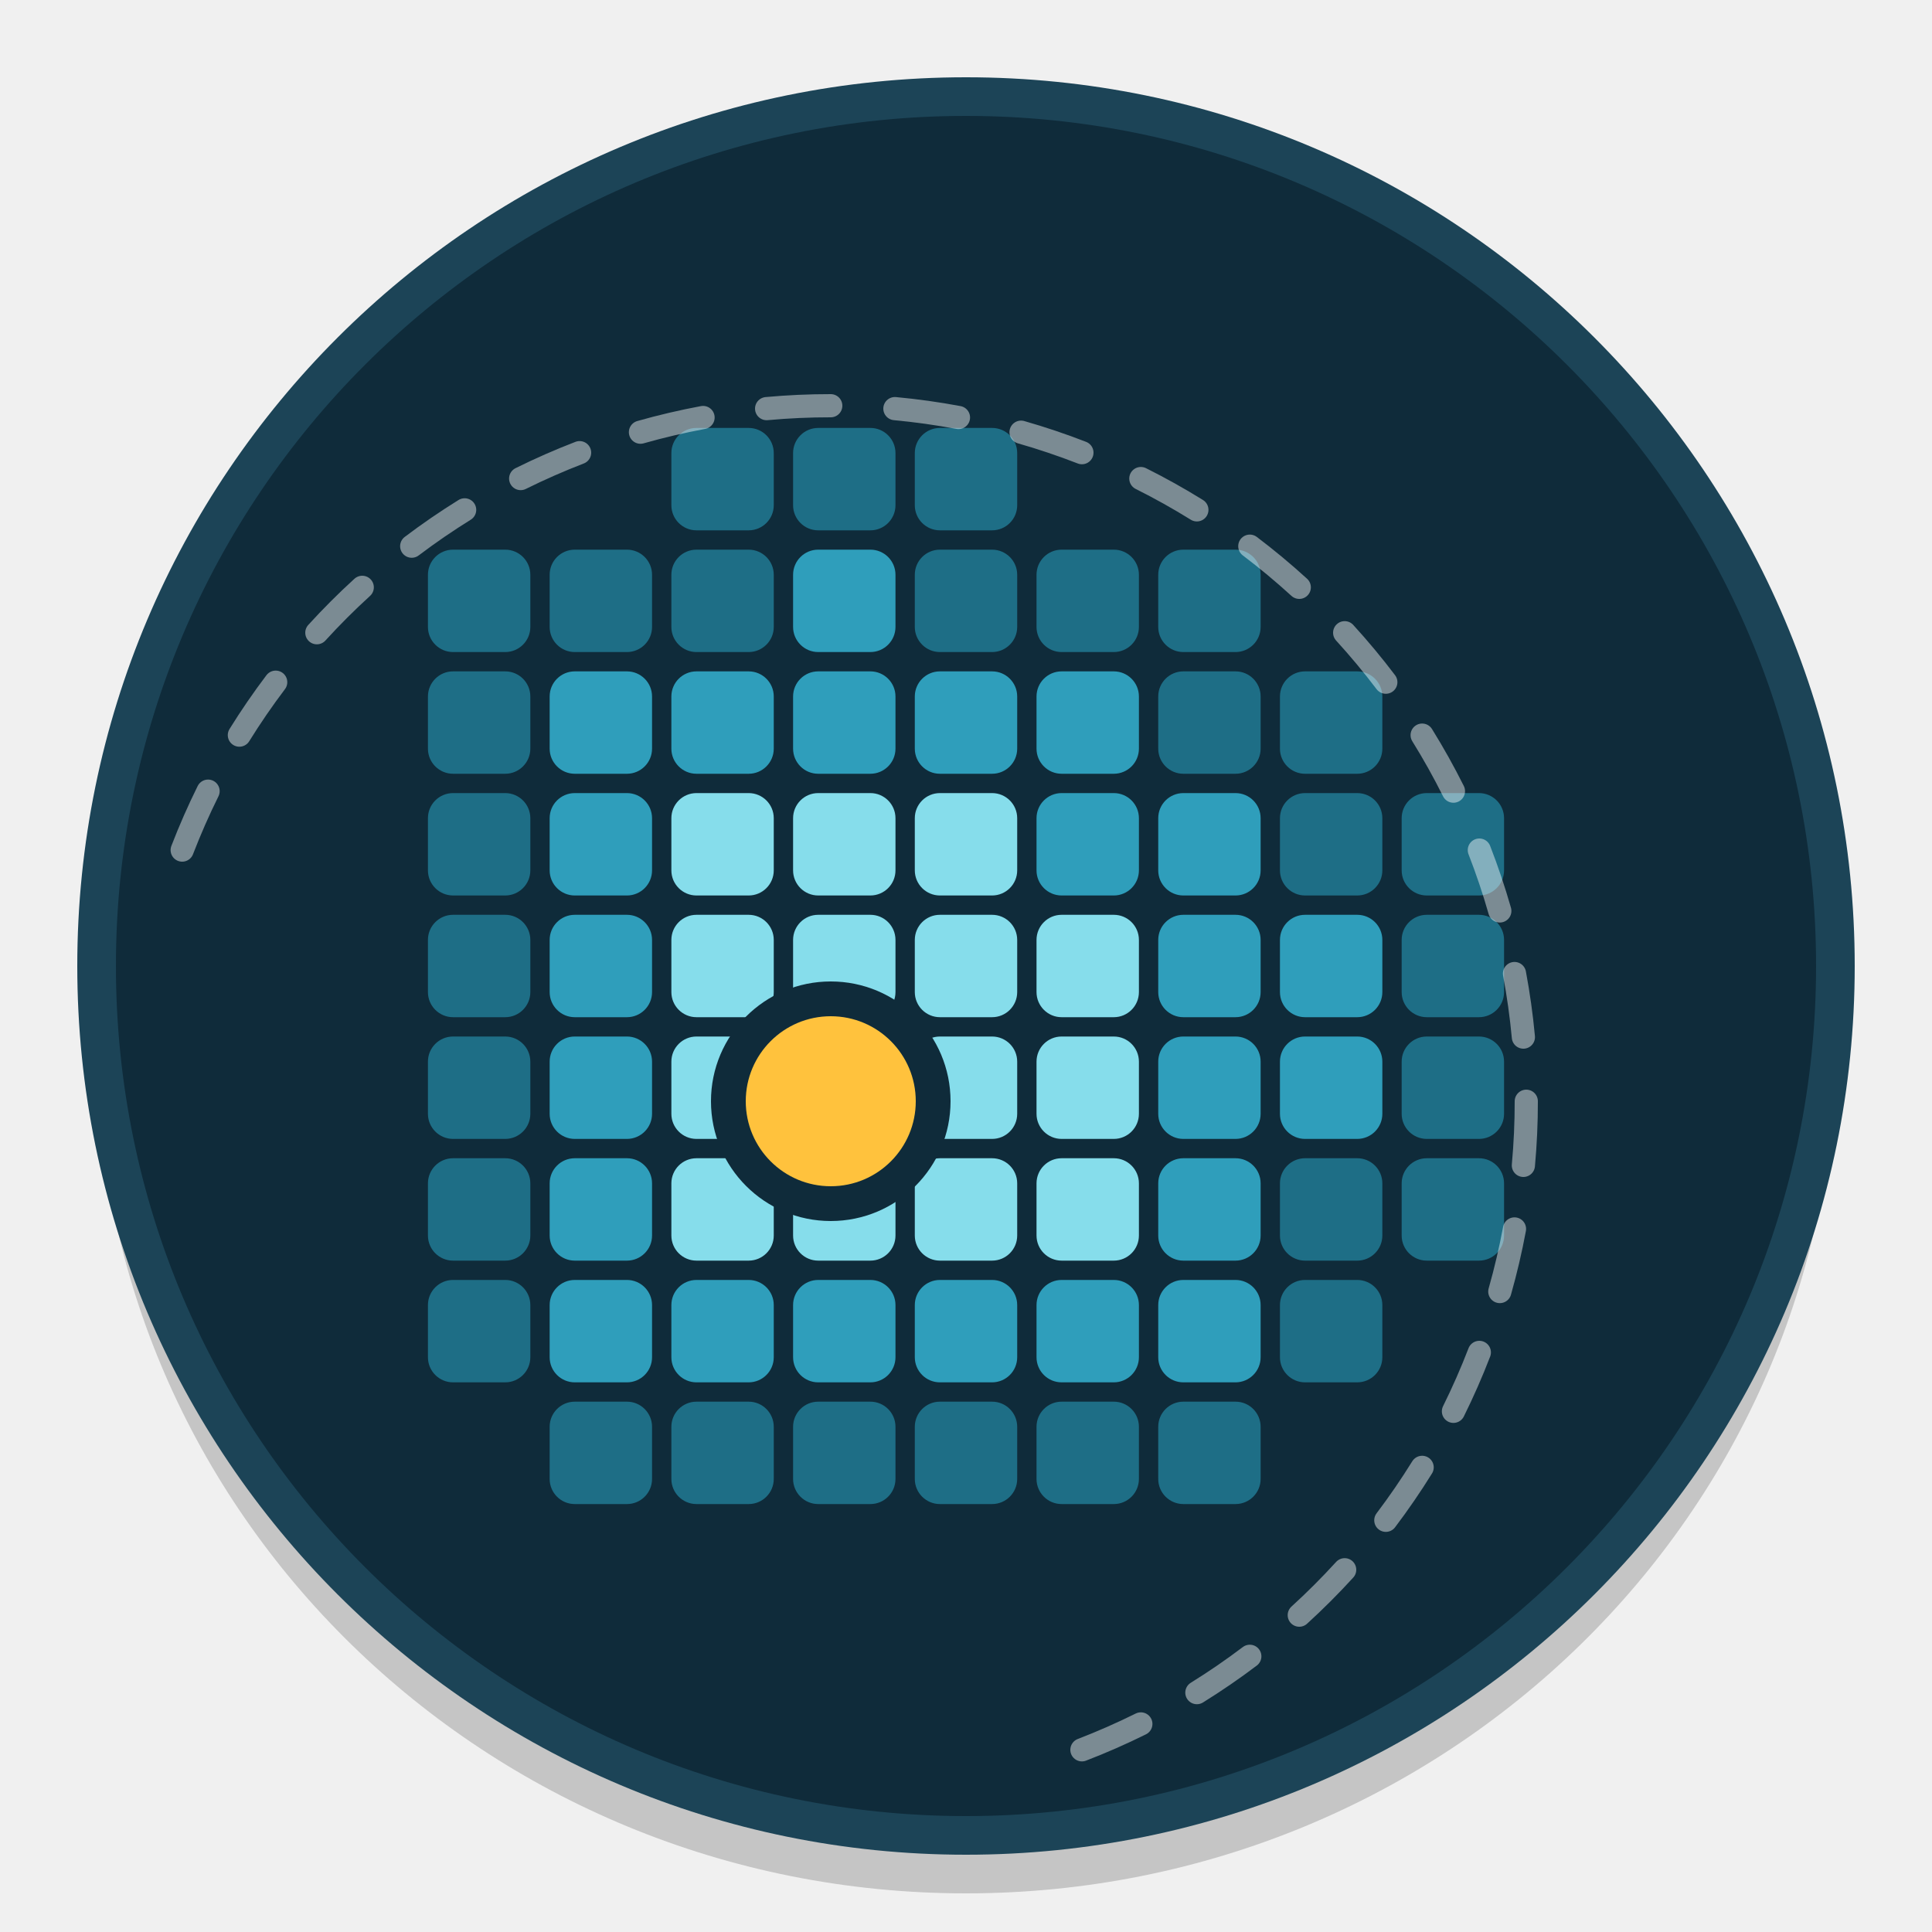
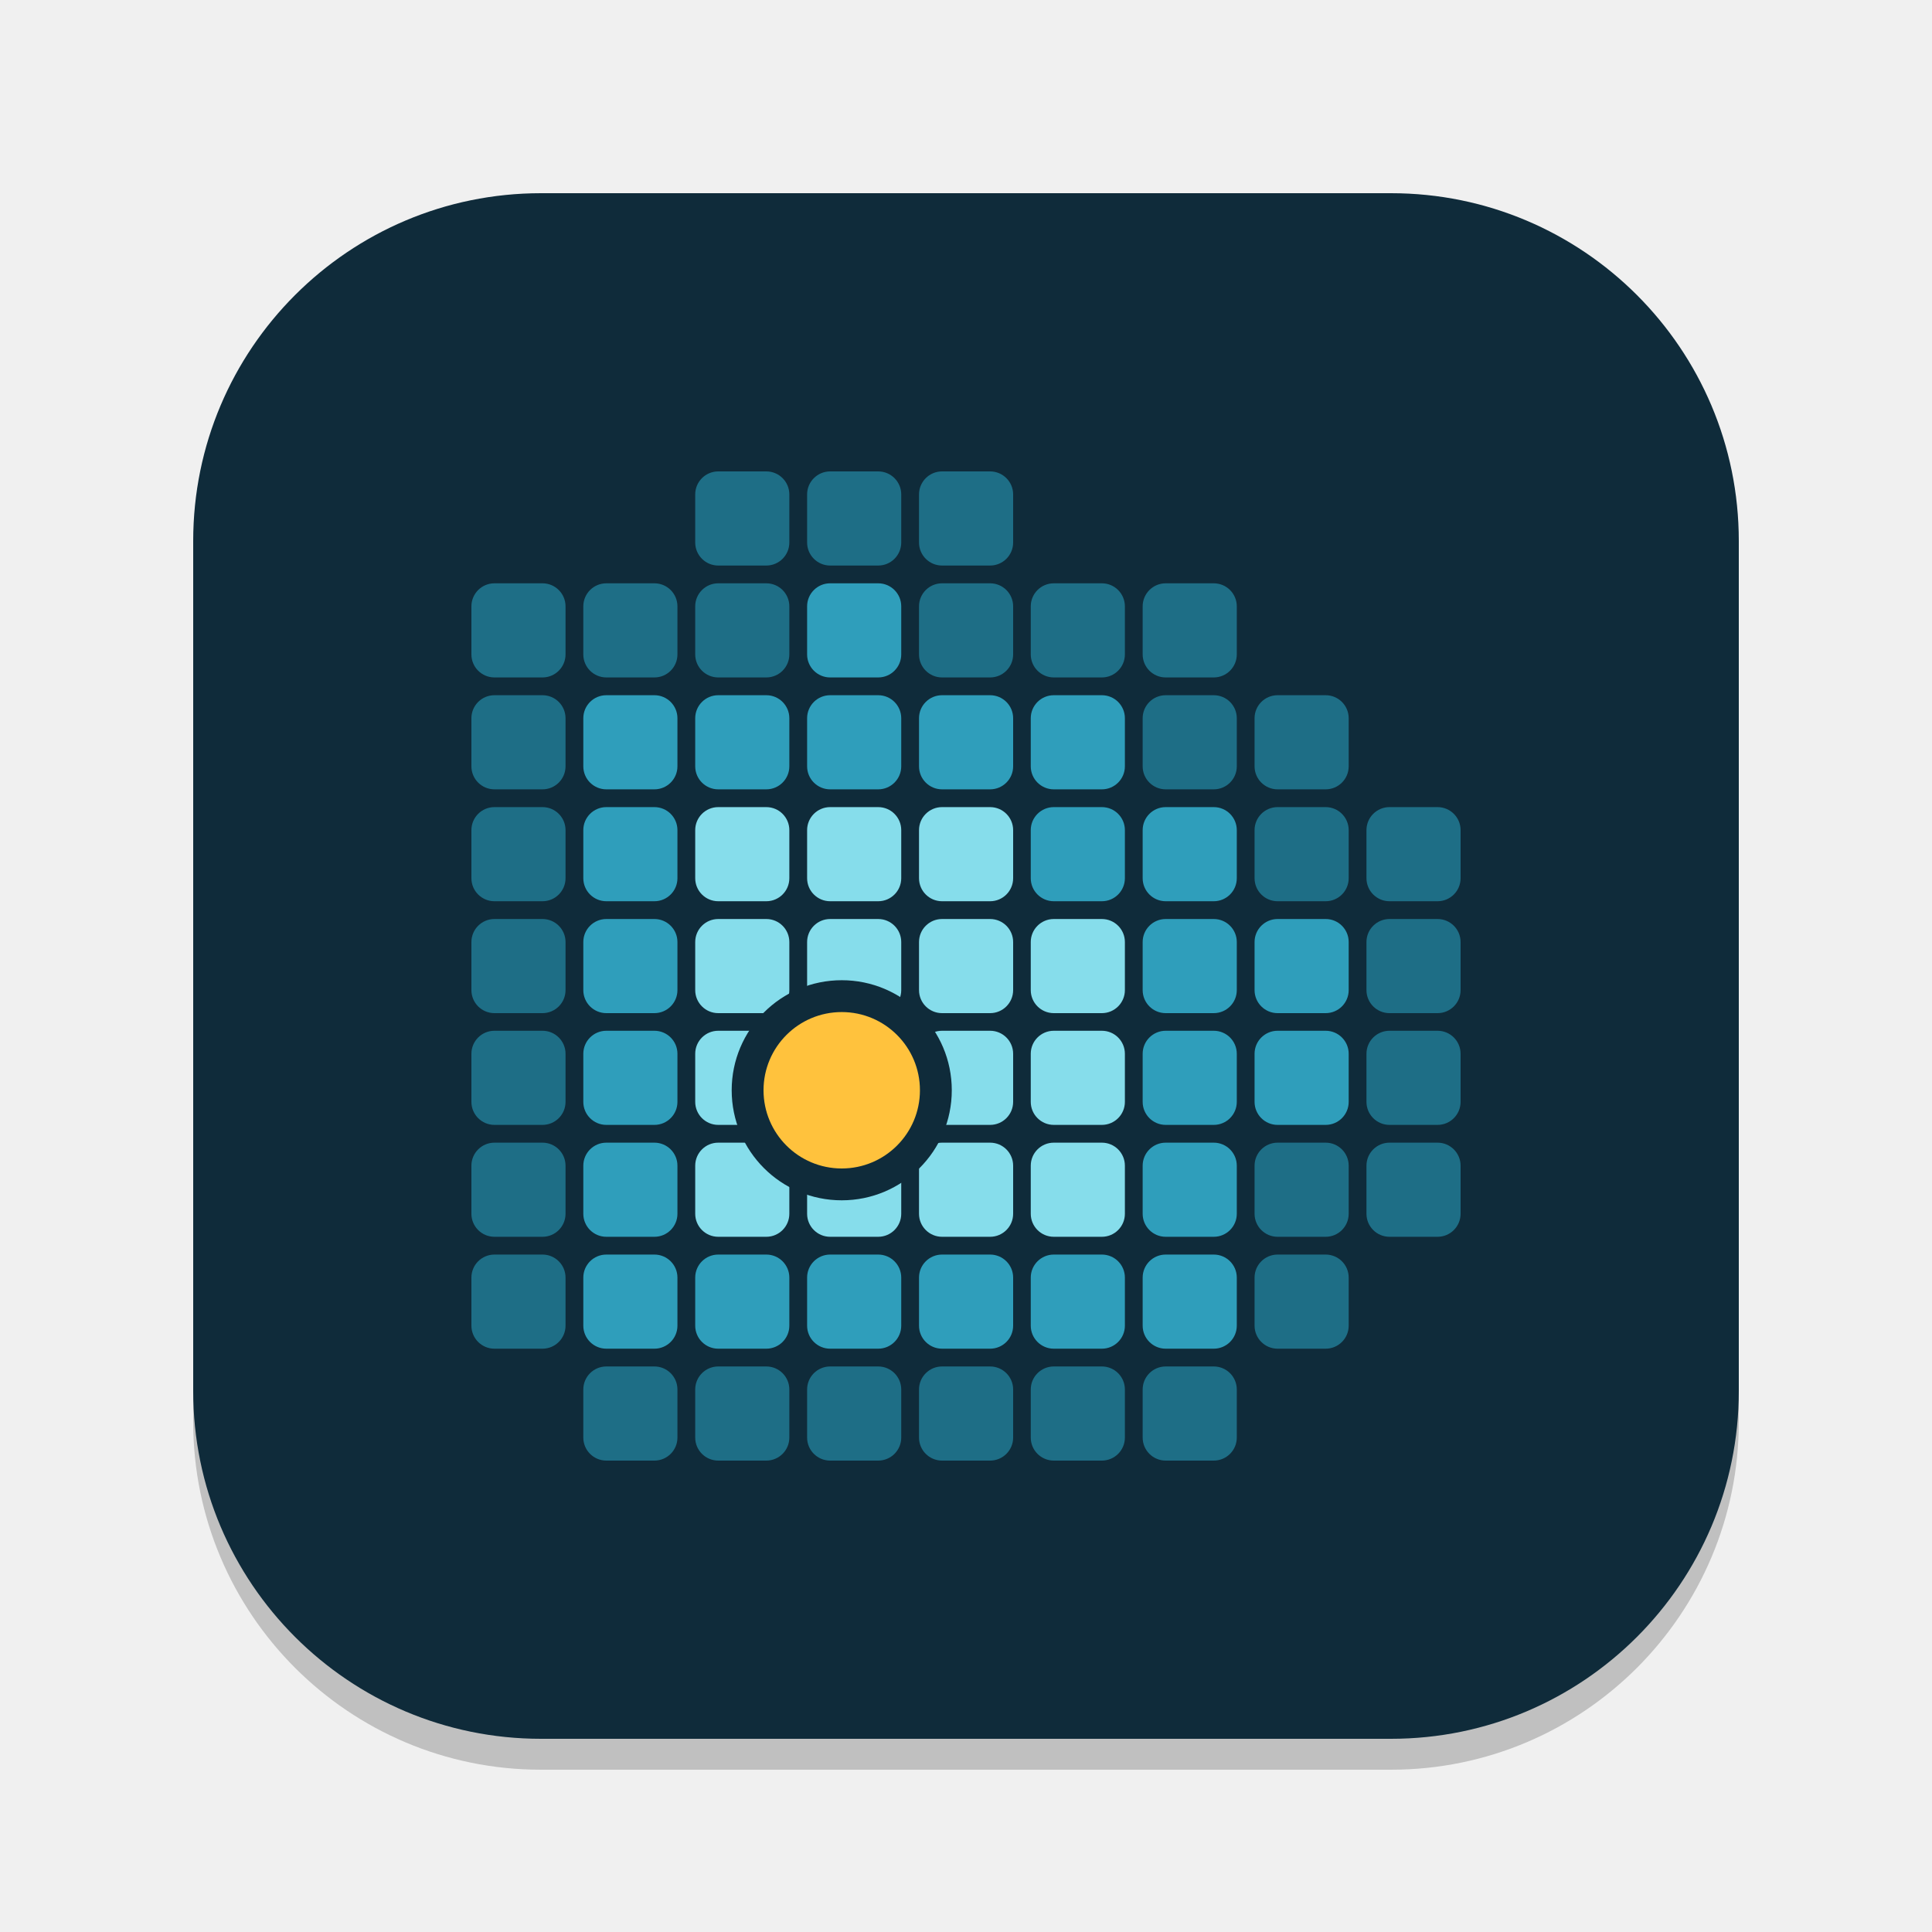
<svg xmlns="http://www.w3.org/2000/svg" width="128" height="128" viewBox="0 0 100 100">
-   <ellipse cx="50.0" cy="54.0" rx="45.0" ry="44.0" fill="#000000" opacity="0.18" />
-   <circle cx="50.0" cy="50.0" r="46.0" fill="#1C4457" />
-   <circle cx="50.0" cy="50.0" r="44.0" fill="#0F2B3A" />
-   <rect x="22.15" y="28.45" width="5.3" height="5.3" rx="1.3" fill="#1E6E86" />
-   <rect x="22.15" y="34.75" width="5.3" height="5.3" rx="1.3" fill="#1E6E86" />
-   <rect x="22.15" y="41.05" width="5.3" height="5.3" rx="1.3" fill="#1E6E86" />
-   <rect x="22.15" y="47.35" width="5.3" height="5.3" rx="1.3" fill="#1E6E86" />
-   <rect x="22.15" y="53.65" width="5.3" height="5.3" rx="1.3" fill="#1E6E86" />
-   <rect x="22.15" y="59.95" width="5.3" height="5.3" rx="1.3" fill="#1E6E86" />
-   <rect x="22.15" y="66.25" width="5.3" height="5.3" rx="1.3" fill="#1E6E86" />
-   <rect x="28.45" y="28.45" width="5.3" height="5.3" rx="1.3" fill="#1E6E86" />
-   <rect x="28.45" y="34.75" width="5.3" height="5.3" rx="1.3" fill="#2F9EBB" />
-   <rect x="28.45" y="41.05" width="5.3" height="5.3" rx="1.3" fill="#2F9EBB" />
-   <rect x="28.45" y="47.35" width="5.3" height="5.3" rx="1.3" fill="#2F9EBB" />
-   <rect x="28.45" y="53.65" width="5.3" height="5.3" rx="1.3" fill="#2F9EBB" />
-   <rect x="28.45" y="59.95" width="5.3" height="5.3" rx="1.3" fill="#2F9EBB" />
-   <rect x="28.45" y="66.25" width="5.3" height="5.3" rx="1.3" fill="#2F9EBB" />
-   <rect x="28.45" y="72.55" width="5.3" height="5.3" rx="1.3" fill="#1E6E86" />
-   <rect x="34.75" y="22.15" width="5.3" height="5.3" rx="1.3" fill="#1E6E86" />
-   <rect x="34.75" y="28.45" width="5.3" height="5.3" rx="1.3" fill="#1E6E86" />
-   <rect x="34.75" y="34.75" width="5.3" height="5.3" rx="1.3" fill="#2F9EBB" />
-   <rect x="34.75" y="41.05" width="5.3" height="5.3" rx="1.3" fill="#86DDEB" />
-   <rect x="34.75" y="47.35" width="5.3" height="5.3" rx="1.3" fill="#86DDEB" />
-   <rect x="34.75" y="53.65" width="5.3" height="5.3" rx="1.3" fill="#86DDEB" />
-   <rect x="34.75" y="59.95" width="5.3" height="5.3" rx="1.3" fill="#86DDEB" />
-   <rect x="34.75" y="66.25" width="5.3" height="5.3" rx="1.3" fill="#2F9EBB" />
-   <rect x="34.75" y="72.55" width="5.3" height="5.3" rx="1.3" fill="#1E6E86" />
-   <rect x="41.05" y="22.15" width="5.3" height="5.3" rx="1.3" fill="#1E6E86" />
-   <rect x="41.05" y="28.45" width="5.3" height="5.3" rx="1.3" fill="#2F9EBB" />
-   <rect x="41.05" y="34.75" width="5.3" height="5.3" rx="1.3" fill="#2F9EBB" />
-   <rect x="41.05" y="41.05" width="5.3" height="5.3" rx="1.3" fill="#86DDEB" />
-   <rect x="41.05" y="47.35" width="5.3" height="5.3" rx="1.3" fill="#86DDEB" />
-   <rect x="41.05" y="53.65" width="5.3" height="5.3" rx="1.3" fill="#86DDEB" />
-   <rect x="41.05" y="59.95" width="5.3" height="5.3" rx="1.3" fill="#86DDEB" />
-   <rect x="41.05" y="66.25" width="5.3" height="5.3" rx="1.3" fill="#2F9EBB" />
-   <rect x="41.05" y="72.55" width="5.3" height="5.3" rx="1.3" fill="#1E6E86" />
-   <rect x="47.35" y="22.15" width="5.3" height="5.3" rx="1.3" fill="#1E6E86" />
-   <rect x="47.35" y="28.45" width="5.3" height="5.3" rx="1.3" fill="#1E6E86" />
-   <rect x="47.35" y="34.75" width="5.3" height="5.3" rx="1.3" fill="#2F9EBB" />
-   <rect x="47.35" y="41.05" width="5.3" height="5.3" rx="1.3" fill="#86DDEB" />
-   <rect x="47.35" y="47.35" width="5.3" height="5.3" rx="1.3" fill="#86DDEB" />
-   <rect x="47.35" y="53.65" width="5.3" height="5.3" rx="1.3" fill="#86DDEB" />
-   <rect x="47.35" y="59.95" width="5.3" height="5.3" rx="1.3" fill="#86DDEB" />
-   <rect x="47.35" y="66.25" width="5.3" height="5.3" rx="1.3" fill="#2F9EBB" />
-   <rect x="47.35" y="72.55" width="5.3" height="5.3" rx="1.3" fill="#1E6E86" />
-   <rect x="53.65" y="28.45" width="5.3" height="5.3" rx="1.3" fill="#1E6E86" />
-   <rect x="53.65" y="34.75" width="5.3" height="5.3" rx="1.3" fill="#2F9EBB" />
-   <rect x="53.65" y="41.05" width="5.3" height="5.3" rx="1.3" fill="#2F9EBB" />
-   <rect x="53.65" y="47.35" width="5.3" height="5.3" rx="1.3" fill="#86DDEB" />
-   <rect x="53.65" y="53.65" width="5.3" height="5.3" rx="1.3" fill="#86DDEB" />
-   <rect x="53.65" y="59.95" width="5.3" height="5.3" rx="1.3" fill="#86DDEB" />
-   <rect x="53.65" y="66.25" width="5.3" height="5.3" rx="1.3" fill="#2F9EBB" />
-   <rect x="53.65" y="72.55" width="5.3" height="5.3" rx="1.3" fill="#1E6E86" />
-   <rect x="59.95" y="28.45" width="5.3" height="5.3" rx="1.3" fill="#1E6E86" />
-   <rect x="59.95" y="34.75" width="5.3" height="5.3" rx="1.3" fill="#1E6E86" />
-   <rect x="59.95" y="41.05" width="5.3" height="5.3" rx="1.3" fill="#2F9EBB" />
-   <rect x="59.95" y="47.35" width="5.3" height="5.3" rx="1.3" fill="#2F9EBB" />
-   <rect x="59.95" y="53.65" width="5.3" height="5.3" rx="1.3" fill="#2F9EBB" />
-   <rect x="59.95" y="59.95" width="5.3" height="5.3" rx="1.3" fill="#2F9EBB" />
-   <rect x="59.95" y="66.25" width="5.3" height="5.3" rx="1.3" fill="#2F9EBB" />
-   <rect x="59.95" y="72.55" width="5.3" height="5.3" rx="1.3" fill="#1E6E86" />
-   <rect x="66.25" y="34.75" width="5.3" height="5.3" rx="1.3" fill="#1E6E86" />
-   <rect x="66.25" y="41.05" width="5.3" height="5.3" rx="1.3" fill="#1E6E86" />
-   <rect x="66.25" y="47.35" width="5.3" height="5.3" rx="1.3" fill="#2F9EBB" />
-   <rect x="66.25" y="53.65" width="5.3" height="5.3" rx="1.3" fill="#2F9EBB" />
-   <rect x="66.25" y="59.95" width="5.3" height="5.3" rx="1.3" fill="#1E6E86" />
-   <rect x="66.25" y="66.25" width="5.3" height="5.3" rx="1.3" fill="#1E6E86" />
-   <rect x="72.55" y="41.05" width="5.3" height="5.3" rx="1.3" fill="#1E6E86" />
-   <rect x="72.55" y="47.35" width="5.3" height="5.3" rx="1.3" fill="#1E6E86" />
-   <rect x="72.55" y="53.65" width="5.3" height="5.3" rx="1.3" fill="#1E6E86" />
-   <rect x="72.55" y="59.95" width="5.3" height="5.3" rx="1.3" fill="#1E6E86" />
-   <path d="M79.00 57.00 A36.0 36.0 0 0 1 78.85 60.32" stroke="#FFFFFF" stroke-opacity="0.45" stroke-width="1.2" fill="none" stroke-linecap="round" />
-   <path d="M78.39 63.61 A36.0 36.0 0 0 1 77.63 66.85" stroke="#FFFFFF" stroke-opacity="0.45" stroke-width="1.2" fill="none" stroke-linecap="round" />
-   <path d="M76.57 70.00 A36.0 36.0 0 0 1 75.23 73.05" stroke="#FFFFFF" stroke-opacity="0.45" stroke-width="1.2" fill="none" stroke-linecap="round" />
-   <path d="M73.61 75.95 A36.0 36.0 0 0 1 71.73 78.69" stroke="#FFFFFF" stroke-opacity="0.45" stroke-width="1.2" fill="none" stroke-linecap="round" />
-   <path d="M69.60 81.25 A36.0 36.0 0 0 1 67.25 83.60" stroke="#FFFFFF" stroke-opacity="0.45" stroke-width="1.2" fill="none" stroke-linecap="round" />
-   <path d="M64.69 85.73 A36.0 36.0 0 0 1 61.95 87.61" stroke="#FFFFFF" stroke-opacity="0.45" stroke-width="1.2" fill="none" stroke-linecap="round" />
-   <path d="M59.05 89.23 A36.0 36.0 0 0 1 56.00 90.57" stroke="#FFFFFF" stroke-opacity="0.45" stroke-width="1.2" fill="none" stroke-linecap="round" />
-   <path d="M9.43 44.00 A36.0 36.0 0 0 1 10.77 40.95" stroke="#FFFFFF" stroke-opacity="0.45" stroke-width="1.2" fill="none" stroke-linecap="round" />
-   <path d="M12.39 38.05 A36.0 36.0 0 0 1 14.27 35.31" stroke="#FFFFFF" stroke-opacity="0.45" stroke-width="1.2" fill="none" stroke-linecap="round" />
-   <path d="M16.40 32.75 A36.0 36.0 0 0 1 18.75 30.40" stroke="#FFFFFF" stroke-opacity="0.45" stroke-width="1.2" fill="none" stroke-linecap="round" />
-   <path d="M21.31 28.27 A36.0 36.0 0 0 1 24.05 26.39" stroke="#FFFFFF" stroke-opacity="0.45" stroke-width="1.2" fill="none" stroke-linecap="round" />
-   <path d="M26.95 24.77 A36.0 36.0 0 0 1 30.00 23.43" stroke="#FFFFFF" stroke-opacity="0.45" stroke-width="1.2" fill="none" stroke-linecap="round" />
-   <path d="M33.15 22.37 A36.0 36.0 0 0 1 36.39 21.61" stroke="#FFFFFF" stroke-opacity="0.45" stroke-width="1.2" fill="none" stroke-linecap="round" />
-   <path d="M39.68 21.15 A36.0 36.0 0 0 1 43.00 21.00" stroke="#FFFFFF" stroke-opacity="0.45" stroke-width="1.2" fill="none" stroke-linecap="round" />
-   <path d="M46.32 21.15 A36.0 36.0 0 0 1 49.61 21.61" stroke="#FFFFFF" stroke-opacity="0.45" stroke-width="1.2" fill="none" stroke-linecap="round" />
-   <path d="M52.85 22.37 A36.0 36.0 0 0 1 56.00 23.43" stroke="#FFFFFF" stroke-opacity="0.45" stroke-width="1.2" fill="none" stroke-linecap="round" />
-   <path d="M59.05 24.77 A36.0 36.0 0 0 1 61.95 26.39" stroke="#FFFFFF" stroke-opacity="0.45" stroke-width="1.2" fill="none" stroke-linecap="round" />
-   <path d="M64.69 28.27 A36.0 36.0 0 0 1 67.25 30.40" stroke="#FFFFFF" stroke-opacity="0.45" stroke-width="1.2" fill="none" stroke-linecap="round" />
-   <path d="M69.60 32.75 A36.0 36.0 0 0 1 71.73 35.31" stroke="#FFFFFF" stroke-opacity="0.45" stroke-width="1.2" fill="none" stroke-linecap="round" />
-   <path d="M73.61 38.05 A36.0 36.0 0 0 1 75.23 40.95" stroke="#FFFFFF" stroke-opacity="0.45" stroke-width="1.2" fill="none" stroke-linecap="round" />
-   <path d="M76.57 44.00 A36.0 36.0 0 0 1 77.63 47.15" stroke="#FFFFFF" stroke-opacity="0.45" stroke-width="1.2" fill="none" stroke-linecap="round" />
-   <path d="M78.39 50.39 A36.0 36.0 0 0 1 78.85 53.68" stroke="#FFFFFF" stroke-opacity="0.45" stroke-width="1.2" fill="none" stroke-linecap="round" />
-   <circle cx="43.0" cy="57.0" r="6.2" fill="#0F2B3A" />
-   <circle cx="43.0" cy="57.0" r="4.4" fill="#FFC23D" />
+   <rect x="10.0" y="11.6" width="80.0" height="80.0" rx="18.0" fill="#000000" opacity="0.2" />
+   <rect x="10.0" y="10.0" width="80.0" height="80.0" rx="18.0" fill="#0F2B3A" />
+   <g transform="translate(10.0 10.0) scale(0.8)">
+     <rect x="18.00" y="25.24" width="6.09" height="6.09" rx="1.49" fill="#1E6E86" />
+     <rect x="18.00" y="32.48" width="6.09" height="6.09" rx="1.49" fill="#1E6E86" />
+     <rect x="18.00" y="39.72" width="6.09" height="6.09" rx="1.49" fill="#1E6E86" />
+     <rect x="18.00" y="46.96" width="6.09" height="6.09" rx="1.49" fill="#1E6E86" />
+     <rect x="18.00" y="54.19" width="6.09" height="6.09" rx="1.49" fill="#1E6E86" />
+     <rect x="18.00" y="61.43" width="6.09" height="6.09" rx="1.49" fill="#1E6E86" />
+     <rect x="18.00" y="68.67" width="6.09" height="6.09" rx="1.49" fill="#1E6E86" />
+     <rect x="25.24" y="25.24" width="6.09" height="6.09" rx="1.49" fill="#1E6E86" />
+     <rect x="25.24" y="32.48" width="6.09" height="6.09" rx="1.49" fill="#2F9EBB" />
+     <rect x="25.24" y="39.72" width="6.09" height="6.09" rx="1.49" fill="#2F9EBB" />
+     <rect x="25.24" y="46.96" width="6.09" height="6.09" rx="1.49" fill="#2F9EBB" />
+     <rect x="25.24" y="54.19" width="6.09" height="6.09" rx="1.49" fill="#2F9EBB" />
+     <rect x="25.24" y="61.43" width="6.09" height="6.09" rx="1.49" fill="#2F9EBB" />
+     <rect x="25.24" y="68.67" width="6.09" height="6.09" rx="1.49" fill="#2F9EBB" />
+     <rect x="25.24" y="75.91" width="6.09" height="6.09" rx="1.49" fill="#1E6E86" />
+     <rect x="32.48" y="18.00" width="6.09" height="6.09" rx="1.49" fill="#1E6E86" />
+     <rect x="32.48" y="25.24" width="6.09" height="6.09" rx="1.49" fill="#1E6E86" />
+     <rect x="32.48" y="32.48" width="6.09" height="6.09" rx="1.49" fill="#2F9EBB" />
+     <rect x="32.48" y="39.72" width="6.09" height="6.09" rx="1.49" fill="#86DDEB" />
+     <rect x="32.48" y="46.96" width="6.09" height="6.09" rx="1.49" fill="#86DDEB" />
+     <rect x="32.48" y="54.19" width="6.09" height="6.09" rx="1.49" fill="#86DDEB" />
+     <rect x="32.48" y="61.43" width="6.09" height="6.09" rx="1.49" fill="#86DDEB" />
+     <rect x="32.48" y="68.67" width="6.09" height="6.09" rx="1.49" fill="#2F9EBB" />
+     <rect x="32.48" y="75.91" width="6.09" height="6.09" rx="1.49" fill="#1E6E86" />
+     <rect x="39.72" y="18.00" width="6.09" height="6.09" rx="1.49" fill="#1E6E86" />
+     <rect x="39.72" y="25.24" width="6.09" height="6.09" rx="1.49" fill="#2F9EBB" />
+     <rect x="39.72" y="32.48" width="6.09" height="6.09" rx="1.49" fill="#2F9EBB" />
+     <rect x="39.72" y="39.72" width="6.09" height="6.09" rx="1.49" fill="#86DDEB" />
+     <rect x="39.72" y="46.96" width="6.09" height="6.09" rx="1.49" fill="#86DDEB" />
+     <rect x="39.72" y="54.19" width="6.09" height="6.09" rx="1.49" fill="#86DDEB" />
+     <rect x="39.72" y="61.43" width="6.09" height="6.09" rx="1.49" fill="#86DDEB" />
+     <rect x="39.72" y="68.67" width="6.09" height="6.09" rx="1.49" fill="#2F9EBB" />
+     <rect x="39.72" y="75.91" width="6.09" height="6.09" rx="1.49" fill="#1E6E86" />
+     <rect x="46.96" y="18.00" width="6.09" height="6.09" rx="1.49" fill="#1E6E86" />
+     <rect x="46.96" y="25.24" width="6.09" height="6.09" rx="1.49" fill="#1E6E86" />
+     <rect x="46.96" y="32.48" width="6.09" height="6.09" rx="1.49" fill="#2F9EBB" />
+     <rect x="46.96" y="39.72" width="6.09" height="6.09" rx="1.49" fill="#86DDEB" />
+     <rect x="46.96" y="46.96" width="6.09" height="6.09" rx="1.49" fill="#86DDEB" />
+     <rect x="46.96" y="54.19" width="6.09" height="6.09" rx="1.49" fill="#86DDEB" />
+     <rect x="46.96" y="61.43" width="6.09" height="6.09" rx="1.49" fill="#86DDEB" />
+     <rect x="46.96" y="68.67" width="6.09" height="6.09" rx="1.49" fill="#2F9EBB" />
+     <rect x="46.96" y="75.91" width="6.09" height="6.09" rx="1.49" fill="#1E6E86" />
+     <rect x="54.19" y="25.24" width="6.09" height="6.09" rx="1.49" fill="#1E6E86" />
+     <rect x="54.19" y="32.48" width="6.09" height="6.09" rx="1.49" fill="#2F9EBB" />
+     <rect x="54.19" y="39.72" width="6.09" height="6.09" rx="1.49" fill="#2F9EBB" />
+     <rect x="54.19" y="46.96" width="6.09" height="6.09" rx="1.49" fill="#86DDEB" />
+     <rect x="54.19" y="54.19" width="6.09" height="6.09" rx="1.49" fill="#86DDEB" />
+     <rect x="54.19" y="61.43" width="6.09" height="6.09" rx="1.49" fill="#86DDEB" />
+     <rect x="54.19" y="68.67" width="6.09" height="6.09" rx="1.49" fill="#2F9EBB" />
+     <rect x="54.19" y="75.91" width="6.09" height="6.09" rx="1.49" fill="#1E6E86" />
+     <rect x="61.43" y="25.24" width="6.09" height="6.09" rx="1.49" fill="#1E6E86" />
+     <rect x="61.43" y="32.48" width="6.09" height="6.09" rx="1.49" fill="#1E6E86" />
+     <rect x="61.43" y="39.72" width="6.09" height="6.09" rx="1.49" fill="#2F9EBB" />
+     <rect x="61.43" y="46.96" width="6.09" height="6.09" rx="1.49" fill="#2F9EBB" />
+     <rect x="61.43" y="54.19" width="6.09" height="6.09" rx="1.49" fill="#2F9EBB" />
+     <rect x="61.43" y="61.43" width="6.09" height="6.09" rx="1.49" fill="#2F9EBB" />
+     <rect x="61.43" y="68.67" width="6.09" height="6.09" rx="1.49" fill="#2F9EBB" />
+     <rect x="61.43" y="75.91" width="6.09" height="6.09" rx="1.49" fill="#1E6E86" />
+     <rect x="68.67" y="32.48" width="6.09" height="6.09" rx="1.49" fill="#1E6E86" />
+     <rect x="68.67" y="39.72" width="6.09" height="6.09" rx="1.49" fill="#1E6E86" />
+     <rect x="68.67" y="46.96" width="6.09" height="6.09" rx="1.49" fill="#2F9EBB" />
+     <rect x="68.67" y="54.19" width="6.09" height="6.09" rx="1.49" fill="#2F9EBB" />
+     <rect x="68.67" y="61.43" width="6.09" height="6.09" rx="1.49" fill="#1E6E86" />
+     <rect x="68.67" y="68.67" width="6.09" height="6.09" rx="1.49" fill="#1E6E86" />
+     <rect x="75.91" y="39.72" width="6.09" height="6.09" rx="1.49" fill="#1E6E86" />
+     <rect x="75.91" y="46.96" width="6.09" height="6.09" rx="1.49" fill="#1E6E86" />
+     <rect x="75.91" y="54.19" width="6.09" height="6.09" rx="1.49" fill="#1E6E86" />
+     <rect x="75.91" y="61.43" width="6.09" height="6.09" rx="1.49" fill="#1E6E86" />
+     <circle cx="41.96" cy="58.04" r="7.12" fill="#0F2B3A" />
+     <circle cx="41.96" cy="58.04" r="5.06" fill="#FFC23D" />
+   </g>
</svg>
